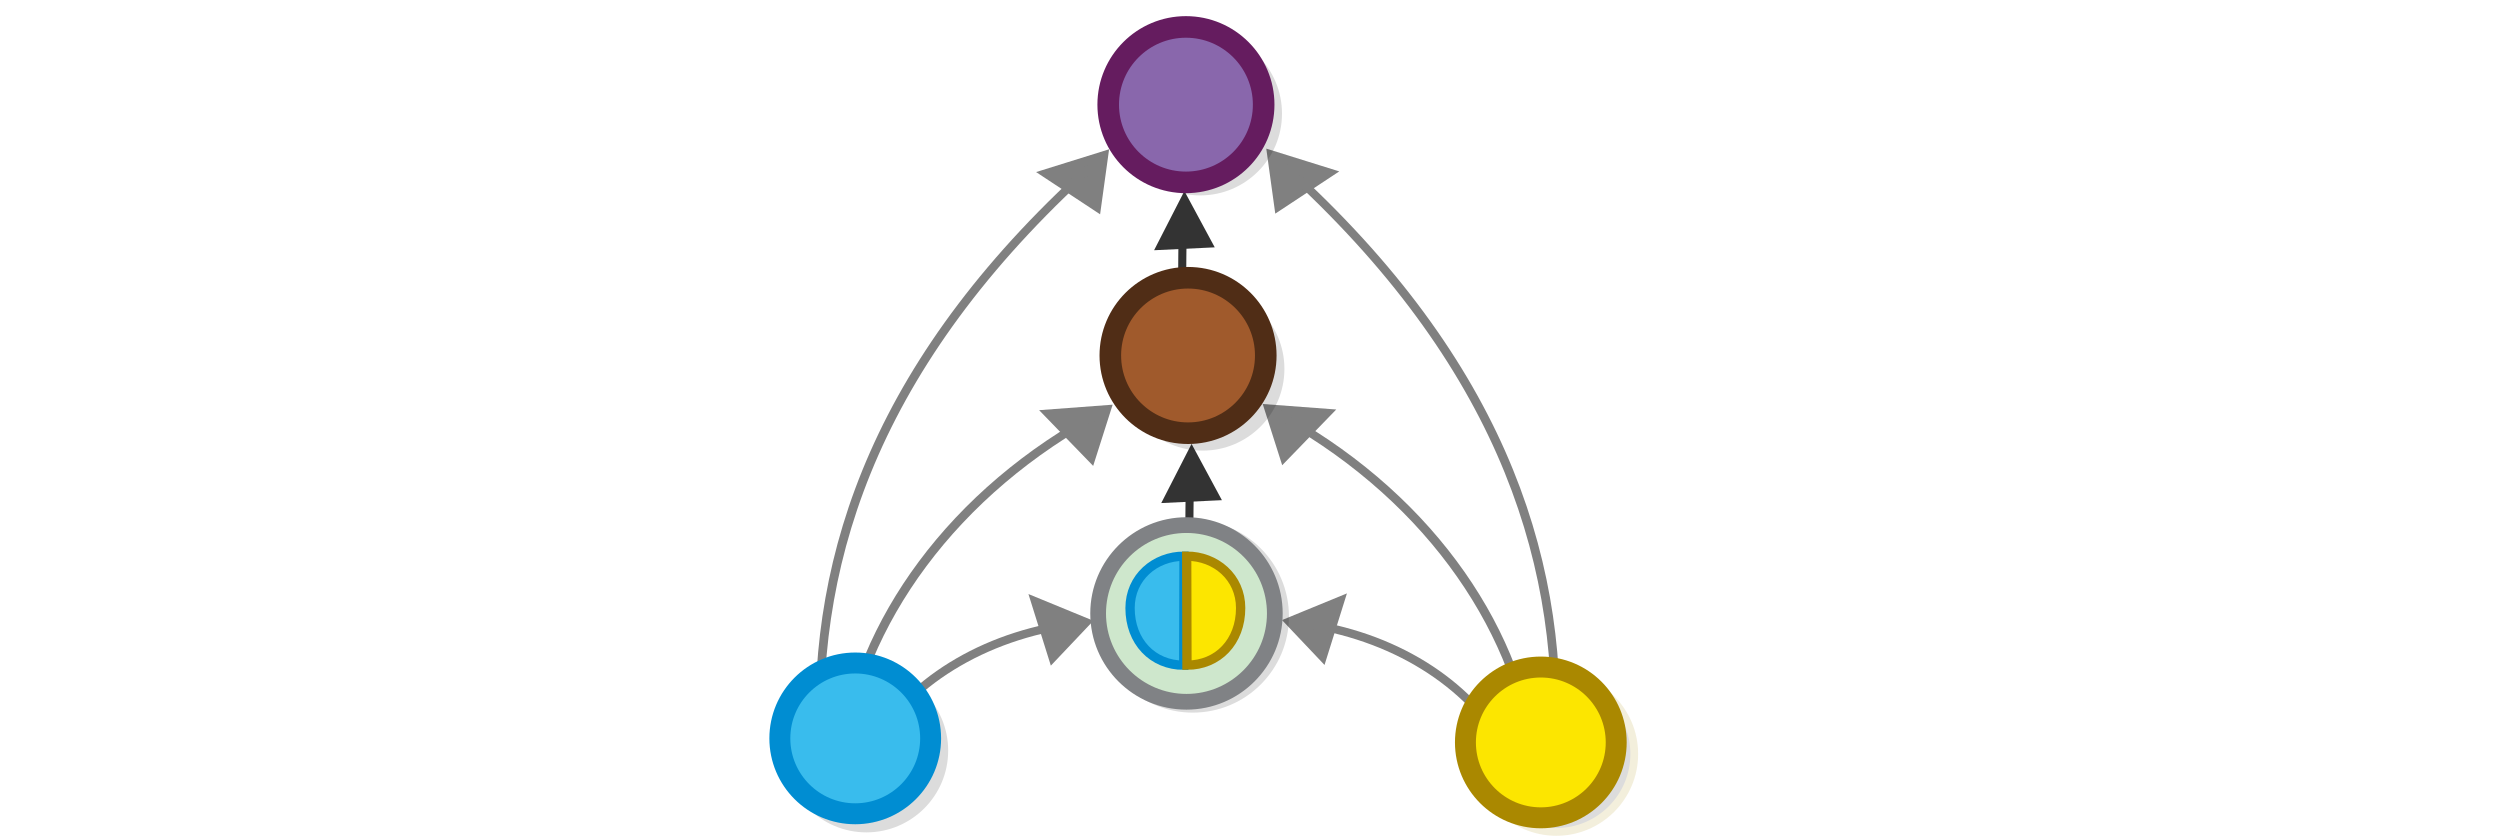
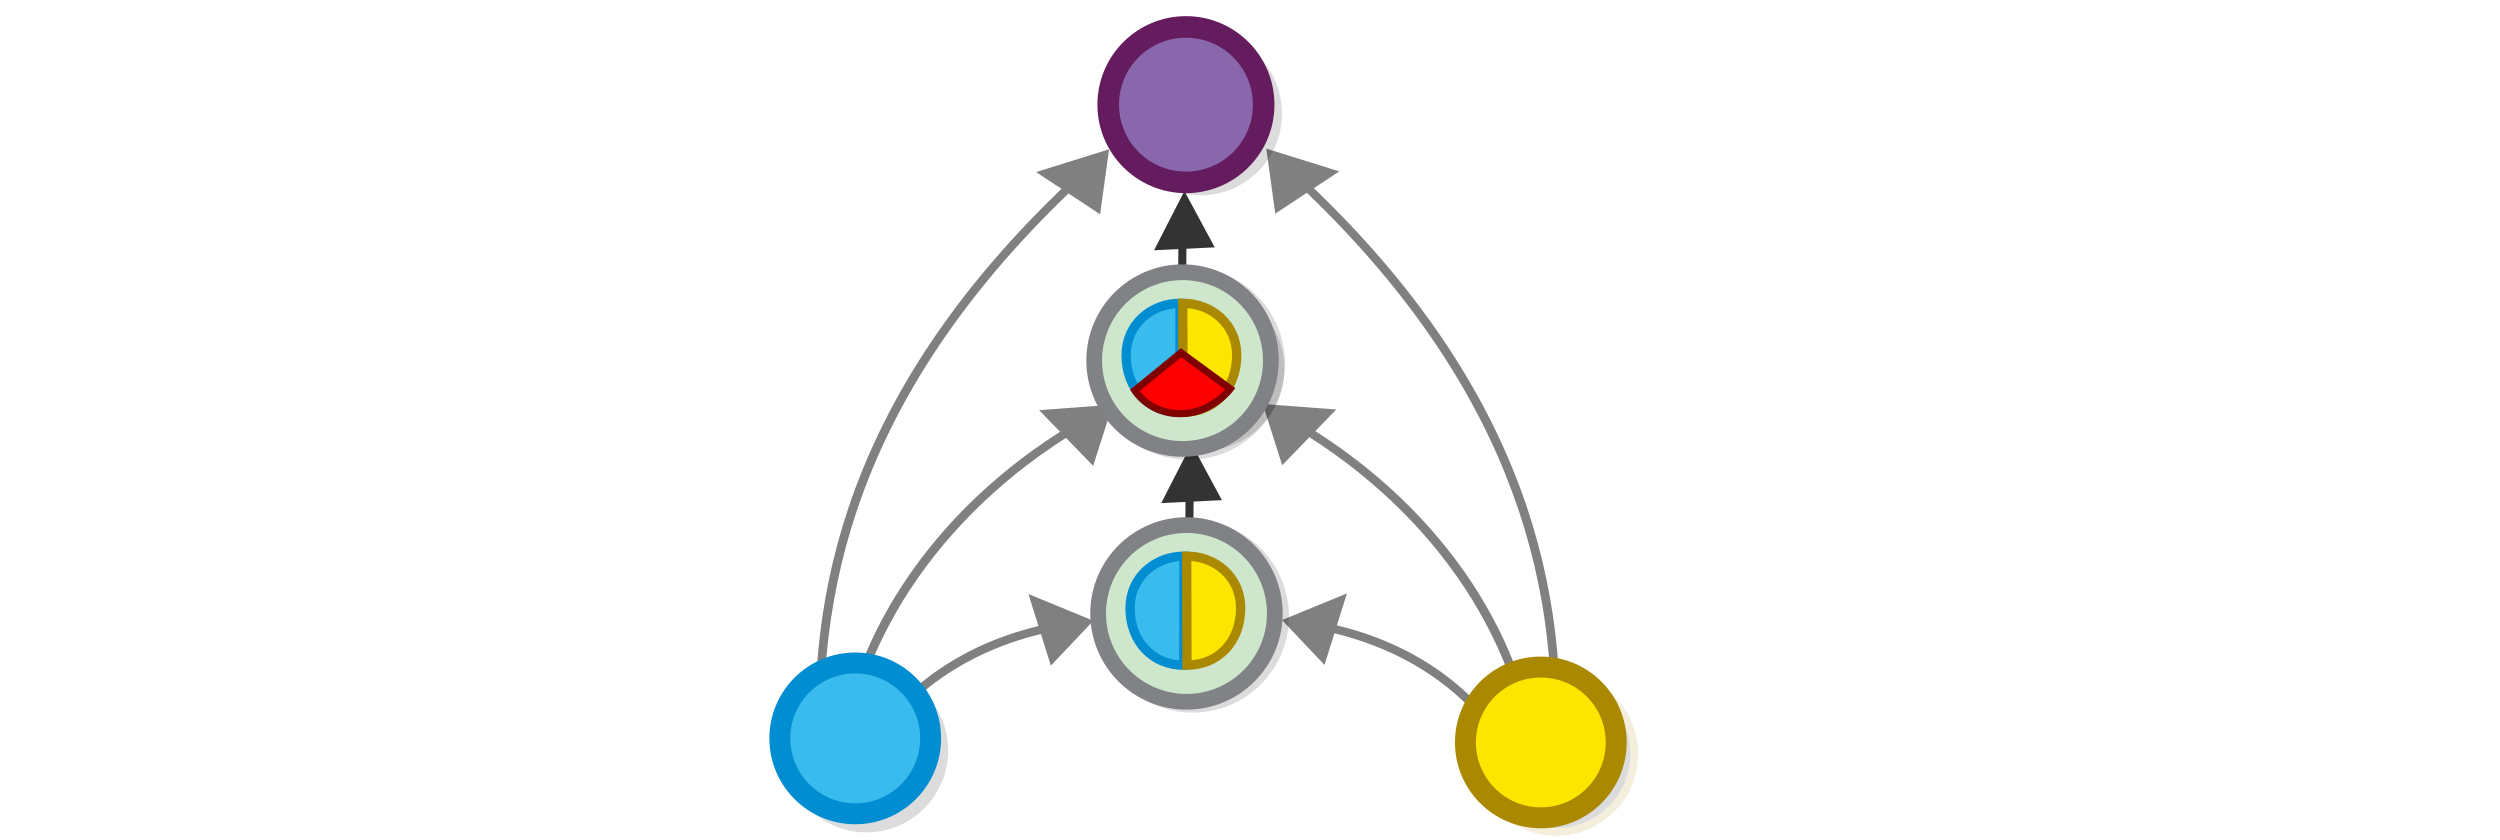
<svg xmlns="http://www.w3.org/2000/svg" viewBox="0 0 595.3 200" version="1.1" id="svg7627" width="595.3" height="200">
  <defs id="defs7631" />
  <g style="display:inline;fill:#dddddd;stroke:#808080;stroke-width:6.389;stroke-miterlimit:10;stroke-dasharray:none;stroke-opacity:1" id="g1482-7-0-7-1-1-7-3-5-2-8-4-0-1-6-7-4" transform="matrix(-0.1086798,-0.06275168,-0.1124874,0.1925414,309.3673,8.55023)">
    <g id="g25985-4-4-7-73-5-5" style="stroke:#808080;stroke-opacity:1" transform="translate(-10.18508,24.66739)">
      <path style="fill:#838383;fill-opacity:1;stroke:#808080;stroke-width:30.028;stroke-linecap:butt;stroke-linejoin:miter;stroke-dasharray:none;stroke-opacity:1" d="m -609.369,524.31 14.418,-35.426 36.643,26.903 z" id="path3233-5-4-8-4-4-1-3-8-2-6-3-2" />
      <path style="fill:none;stroke:#808080;stroke-width:9.112;stroke-opacity:1;paint-order:markers fill stroke" id="path1480-1-3-3-3-9-1-6-0-7-2-0-7-7-5-5-5" d="m -1000.833,520.831 c 130.904,-39.466 299.599,-40.161 461.261,-0.023" />
    </g>
  </g>
  <g style="display:inline;fill:#4d4d4d;stroke:#333333;stroke-width:6.389;stroke-miterlimit:10;stroke-dasharray:none;stroke-opacity:1" id="g1482-7-0-7-1-1-7-3-5-2-8-4-0-1-6-7-4-5" transform="matrix(-0.1086798,-0.06275168,-0.1124874,0.1925414,284.0482,52.54445)">
    <g id="g25985-4-4-7-73-5-5-6" style="fill:#4d4d4d;stroke:#333333;stroke-opacity:1" transform="matrix(0.3228168,-0.5077109,1.603028,0.3136087,-631.5582,-444.3211)">
      <path style="fill:#4d4d4d;fill-opacity:1;stroke:#333333;stroke-width:30.028;stroke-linecap:butt;stroke-linejoin:miter;stroke-dasharray:none;stroke-opacity:1" d="m -609.369,524.31 11.414,-26.609 39.648,18.086 z" id="path3233-5-4-8-4-4-1-3-8-2-6-3-2-29" />
      <path style="fill:#4d4d4d;stroke:#333333;stroke-width:9.112;stroke-opacity:1;paint-order:markers fill stroke" id="path1480-1-3-3-3-9-1-6-0-7-2-0-7-7-5-5-5-1" d="m -940.181,482.22 c 89.295,6.619 293.473,28.506 400.609,38.588" />
    </g>
  </g>
  <g style="display:inline;fill:#4d4d4d;stroke:#333333;stroke-width:6.389;stroke-miterlimit:10;stroke-dasharray:none;stroke-opacity:1" id="g1482-7-0-7-1-1-7-3-5-2-8-4-0-1-6-7-4-5-2" transform="matrix(-0.1086798,-0.06275168,-0.1124874,0.1925414,285.7541,112.7465)">
    <g id="g25985-4-4-7-73-5-5-6-7" style="fill:#4d4d4d;stroke:#333333;stroke-opacity:1" transform="matrix(0.3228168,-0.5077109,1.603028,0.3136087,-631.5582,-444.3211)">
      <path style="fill:#4d4d4d;fill-opacity:1;stroke:#333333;stroke-width:30.028;stroke-linecap:butt;stroke-linejoin:miter;stroke-dasharray:none;stroke-opacity:1" d="m -609.369,524.31 11.414,-26.609 39.648,18.086 z" id="path3233-5-4-8-4-4-1-3-8-2-6-3-2-29-0" />
      <path style="fill:#4d4d4d;stroke:#333333;stroke-width:9.112;stroke-opacity:1;paint-order:markers fill stroke" id="path1480-1-3-3-3-9-1-6-0-7-2-0-7-7-5-5-5-1-9" d="m -940.181,482.22 c 89.295,6.619 293.473,28.506 400.609,38.588" />
    </g>
  </g>
  <g style="display:inline;fill:#dddddd;stroke:#808080;stroke-width:6.389;stroke-miterlimit:10;stroke-dasharray:none;stroke-opacity:1" id="g1482-7-0-7-1-1-7-3-5-2-8-4-0-1-6-7-8-4" transform="matrix(-0.07369601,-0.1084574,-0.1946638,0.1256638,368.4971,-30.4238)">
    <g id="g25985-4-4-7-73-5-9-7" style="stroke:#808080;stroke-opacity:1" transform="translate(-10.18508,24.66739)">
      <path style="fill:#838383;fill-opacity:1;stroke:#808080;stroke-width:30.028;stroke-linecap:butt;stroke-linejoin:miter;stroke-dasharray:none;stroke-opacity:1" d="m -609.369,524.31 14.418,-35.426 36.643,26.903 z" id="path3233-5-4-8-4-4-1-3-8-2-6-3-7-4" />
      <path style="fill:none;stroke:#808080;stroke-width:9.112;stroke-opacity:1;paint-order:markers fill stroke" id="path1480-1-3-3-3-9-1-6-0-7-2-0-7-7-5-5-3-4" d="m -1322.925,497.487 c 218.705,-61.996 512.646,-58.68 783.353,23.32" />
    </g>
  </g>
  <g style="display:inline;fill:#dddddd;stroke:#808080;stroke-width:6.389;stroke-miterlimit:10;stroke-dasharray:none;stroke-opacity:1" id="g1482-7-0-7-1-1-7-3-5-2-8-4-0-1-6-7-8-1-3" transform="matrix(-0.0553349,-0.124389,-0.2175049,0.07807802,391.6426,-73.54851)">
    <g id="g25985-4-4-7-73-5-9-2-0" style="stroke:#808080;stroke-opacity:1" transform="translate(-10.18508,24.66739)">
      <path style="fill:#838383;fill-opacity:1;stroke:#808080;stroke-width:30.028;stroke-linecap:butt;stroke-linejoin:miter;stroke-dasharray:none;stroke-opacity:1" d="m -609.369,524.31 14.418,-35.426 36.643,26.903 z" id="path3233-5-4-8-4-4-1-3-8-2-6-3-7-9-7" />
      <path style="fill:none;stroke:#808080;stroke-width:9.112;stroke-opacity:1;paint-order:markers fill stroke" id="path1480-1-3-3-3-9-1-6-0-7-2-0-7-7-5-5-3-3-8" d="m -1671.653,501.273 c 308.188,-86.494 674.236,-107.918 1132.081,19.534" />
    </g>
  </g>
  <g style="display:inline;fill:#dddddd;stroke:#808080;stroke-width:6.389;stroke-miterlimit:10;stroke-dasharray:none;stroke-opacity:1" id="g1482-7-0-7-1-1-7-3-5-2-8-4-0-1-6-7-4-9" transform="matrix(0.1086798,-0.06275168,0.1124874,0.1925414,256.2552,8.71008)">
    <g id="g25985-4-4-7-73-5-5-1" style="stroke:#808080;stroke-opacity:1" transform="translate(-10.18508,24.66739)">
      <path style="fill:#838383;fill-opacity:1;stroke:#808080;stroke-width:30.028;stroke-linecap:butt;stroke-linejoin:miter;stroke-dasharray:none;stroke-opacity:1" d="m -609.369,524.31 14.418,-35.426 36.643,26.903 z" id="path3233-5-4-8-4-4-1-3-8-2-6-3-2-2" />
      <path style="fill:none;stroke:#808080;stroke-width:9.112;stroke-opacity:1;paint-order:markers fill stroke" id="path1480-1-3-3-3-9-1-6-0-7-2-0-7-7-5-5-5-7" d="m -1000.833,520.831 c 130.904,-39.466 299.599,-40.161 461.261,-0.023" />
    </g>
  </g>
  <g style="display:inline;fill:#dddddd;stroke:#808080;stroke-width:6.389;stroke-miterlimit:10;stroke-dasharray:none;stroke-opacity:1" id="g1482-7-0-7-1-1-7-3-5-2-8-4-0-1-6-7-8-4-0" transform="matrix(0.07369601,-0.1084574,0.1946638,0.1256638,197.1255,-30.26395)">
    <g id="g25985-4-4-7-73-5-9-7-9" style="stroke:#808080;stroke-opacity:1" transform="translate(-10.18508,24.66739)">
      <path style="fill:#838383;fill-opacity:1;stroke:#808080;stroke-width:30.028;stroke-linecap:butt;stroke-linejoin:miter;stroke-dasharray:none;stroke-opacity:1" d="m -609.369,524.31 14.418,-35.426 36.643,26.903 z" id="path3233-5-4-8-4-4-1-3-8-2-6-3-7-4-3" />
      <path style="fill:none;stroke:#808080;stroke-width:9.112;stroke-opacity:1;paint-order:markers fill stroke" id="path1480-1-3-3-3-9-1-6-0-7-2-0-7-7-5-5-3-4-6" d="m -1322.925,497.487 c 218.705,-61.996 512.646,-58.68 783.353,23.32" />
    </g>
  </g>
  <g style="display:inline;fill:#dddddd;stroke:#808080;stroke-width:6.389;stroke-miterlimit:10;stroke-dasharray:none;stroke-opacity:1" id="g1482-7-0-7-1-1-7-3-5-2-8-4-0-1-6-7-8-1-3-0" transform="matrix(0.0553349,-0.124389,0.2175049,0.07807802,173.98,-73.38866)">
    <g id="g25985-4-4-7-73-5-9-2-0-6" style="stroke:#808080;stroke-opacity:1" transform="translate(-10.18508,24.66739)">
      <path style="fill:#838383;fill-opacity:1;stroke:#808080;stroke-width:30.028;stroke-linecap:butt;stroke-linejoin:miter;stroke-dasharray:none;stroke-opacity:1" d="m -609.369,524.31 14.418,-35.426 36.643,26.903 z" id="path3233-5-4-8-4-4-1-3-8-2-6-3-7-9-7-2" />
      <path style="fill:none;stroke:#808080;stroke-width:9.112;stroke-opacity:1;paint-order:markers fill stroke" id="path1480-1-3-3-3-9-1-6-0-7-2-0-7-7-5-5-3-3-8-6" d="m -1671.653,501.273 c 308.188,-86.494 674.236,-107.918 1132.081,19.534" />
    </g>
  </g>
  <g id="g5945" transform="matrix(0.4510094,0,0,0.4510094,146.8145,70.64648)" style="stroke-width:8.306;stroke-dasharray:none">
    <circle r="46.642" cy="-168.809" cx="304.205" stroke-miterlimit="10" opacity="0.14" stroke="#000000" stroke-width="4.842" id="circle6116" transform="scale(1,-1)" style="stroke-width:8.306;stroke-dasharray:none" />
    <circle r="46.642" cy="-167.238" cx="300.903" stroke-miterlimit="10" fill="#cee7cc" stroke="#808285" stroke-width="4.842" id="circle6118" transform="scale(1,-1)" style="stroke-width:8.306;stroke-dasharray:none" />
    <g transform="matrix(2.108104,0,0,2.108104,-294.1037,-218.3874)" id="g7593">
      <path id="path3058-1" d="m 281.562,195.892 c -7.767,0 -13.445,-5.873 -13.445,-14.313 0,-7.707 6.237,-12.992 13.514,-12.992 0,4.625 -0.069,27.305 -0.069,27.305 z" style="fill:#39bced;fill-opacity:1;stroke:#008dd2;stroke-width:2.332;stroke-linecap:butt;stroke-linejoin:miter;stroke-dasharray:none;stroke-opacity:1" />
      <path id="path3958-8" style="fill:#fce600;fill-opacity:1;stroke:#aa8800;stroke-width:2.332;stroke-linecap:butt;stroke-linejoin:miter;stroke-dasharray:none;stroke-opacity:1" d="m 282.369,195.881 c 7.767,0 13.445,-5.873 13.445,-14.313 0,-7.707 -6.237,-12.992 -13.514,-12.992 0,4.625 0.069,27.305 0.069,27.305 z" />
    </g>
  </g>
  <circle cy="-87.828" cx="286.37" stroke-miterlimit="10" opacity="0.14" stroke="#000000" stroke-width="1.849" id="circle6124-9" r="18.55" transform="scale(1,-1)" />
  <circle fill="#8967ac" stroke="#651c5f" stroke-width="5.141" stroke-miterlimit="10" cx="282.897" cy="84.646" id="circle85883-6" style="fill:#a05a2c;stroke:#502d16" r="18.508" />
  <g id="g1111" transform="matrix(0.9503037,0,0,0.9503037,-47.61077,-575.4625)">
    <circle cy="-634.029" cx="350.841" stroke-miterlimit="10" opacity="0.14" stroke="#000000" stroke-width="1.946" id="circle6124-2" transform="scale(1,-1)" r="19.52" />
    <circle fill="#8967ac" stroke="#651c5f" stroke-width="5.41" stroke-miterlimit="10" cx="347.263" cy="631.78" id="circle85883" r="19.476" />
  </g>
  <g id="g5935" transform="matrix(0.456233,0,0,0.456233,283.4863,141.3337)" style="stroke:#aa8800">
    <circle r="40.659" cy="-83.752" cx="190.941" stroke-miterlimit="10" opacity="0.14" stroke="#000000" stroke-width="4.052" id="circle6124-3" transform="scale(1,-1)" style="stroke:#aa8800" />
    <circle fill="#fce600" stroke="#ffdd00" stroke-width="10.93" stroke-miterlimit="10" cx="182.831" cy="77.709" id="circle85875" r="39.348" style="stroke:#aa8800" />
  </g>
  <g id="g5939" transform="matrix(0.456233,0,0,0.456233,9.168664,139.715)">
    <circle r="40.659" cy="-85.519" cx="432.093" stroke-miterlimit="10" opacity="0.14" stroke="#000000" stroke-width="4.052" id="circle6124" transform="scale(1,-1)" />
    <circle fill="#39bced" stroke="#008dd2" stroke-width="10.93" stroke-miterlimit="10" cx="426.273" cy="79.148" id="circle85877" r="39.348" />
  </g>
+   <g id="g5945-3" transform="matrix(0.4510094,0,0,0.4510094,145.8762,10.43441)" style="stroke-width:8.306;stroke-dasharray:none">
+     <circle r="46.642" cy="-168.809" cx="304.205" stroke-miterlimit="10" id="circle6116-6" transform="scale(1,-1)" style="opacity:0.14;stroke:#000000;stroke-width:8.306;stroke-miterlimit:10;stroke-dasharray:none" />
+     <circle r="46.642" cy="-167.238" cx="300.903" stroke-miterlimit="10" id="circle6118-7" transform="scale(1,-1)" style="fill:#cee7cc;stroke:#808285;stroke-width:8.306;stroke-miterlimit:10;stroke-dasharray:none" />
+     <g transform="matrix(2.108104,0,0,2.108104,-294.1037,-218.3874)" id="g7593-5">
+       <path id="path3058-1-3" d="m 281.562,195.892 c -7.767,0 -13.445,-5.873 -13.445,-14.313 0,-7.707 6.237,-12.992 13.514,-12.992 0,4.625 -0.069,27.305 -0.069,27.305 z" style="fill:#39bced;fill-opacity:1;stroke:#008dd2;stroke-width:2.332;stroke-linecap:butt;stroke-linejoin:miter;stroke-dasharray:none;stroke-opacity:1" />
+       <path id="path3958-8-5" style="fill:#fce600;fill-opacity:1;stroke:#aa8800;stroke-width:2.332;stroke-linecap:butt;stroke-linejoin:miter;stroke-dasharray:none;stroke-opacity:1" d="m 282.369,195.881 c 7.767,0 13.445,-5.873 13.445,-14.313 0,-7.707 -6.237,-12.992 -13.514,-12.992 0,4.625 0.069,27.305 0.069,27.305 z" />
+     </g>
+     <path style="fill:#ff0000;stroke:#800000;stroke-width:3.769;stroke-linecap:butt;stroke-linejoin:miter;stroke-miterlimit:4;stroke-dasharray:none;stroke-opacity:1" d="m 300.095,163.107 -24.377,19.87 c 0,0 7.374,12.291 23.967,12.291 16.592,0 26.425,-13.11 26.425,-13.11 z" id="path2718" />
+   </g>
</svg>
